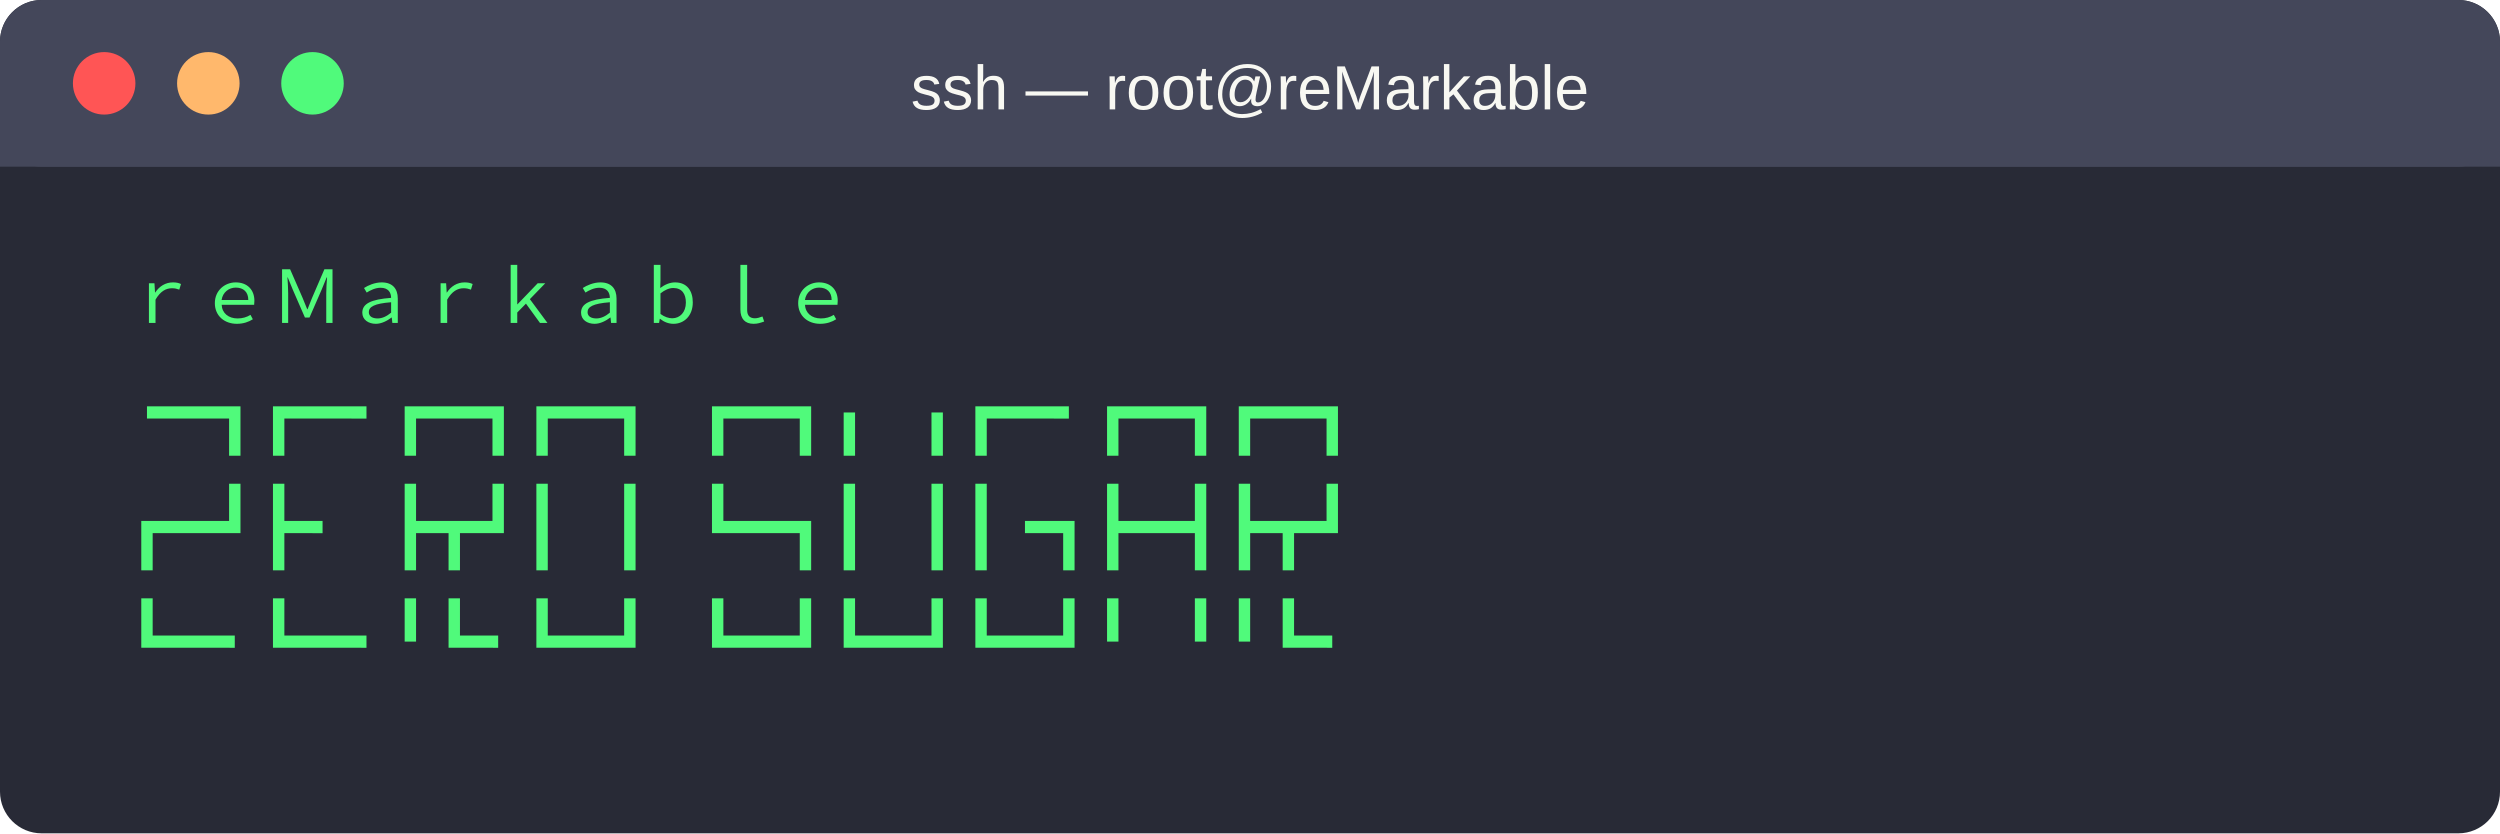
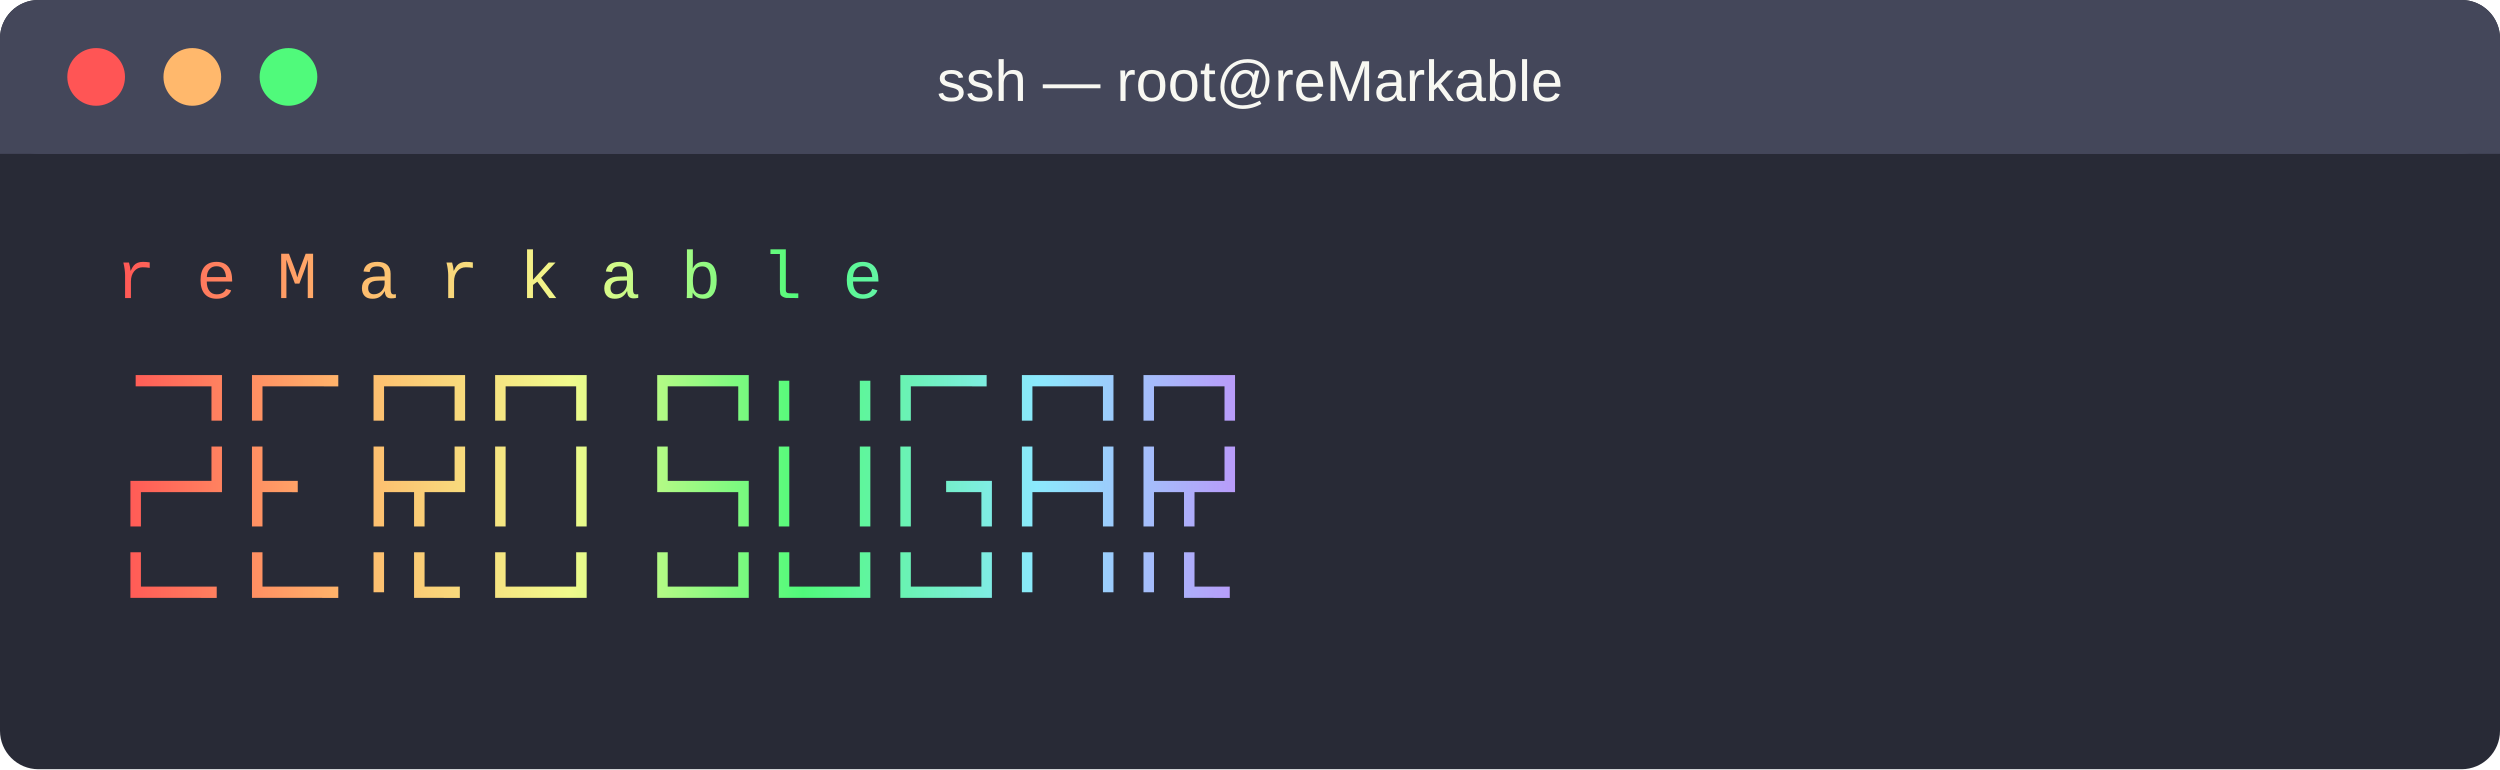
- <svg xmlns="http://www.w3.org/2000/svg" width="480" height="160">
-   <rect width="480" height="160" rx="8" fill="#282a36" />
-   <rect width="480" height="32" rx="8" fill="#44475a" />
-   <rect y="24" width="480" height="8" fill="#44475a" />
+ <svg xmlns="http://www.w3.org/2000/svg" width="520" height="160">
+   <defs>
+     <linearGradient id="rainbow" x1="24" y1="0" x2="310" y2="0" gradientUnits="userSpaceOnUse">
+       <stop offset="0%" stop-color="#ff5555" />
+       <stop offset="17%" stop-color="#ffb86c" />
+       <stop offset="33%" stop-color="#f1fa8c" />
+       <stop offset="50%" stop-color="#50fa7b" />
+       <stop offset="67%" stop-color="#8be9fd" />
+       <stop offset="83%" stop-color="#bd93f9" />
+       <stop offset="100%" stop-color="#ff79c6" />
+     </linearGradient>
+   </defs>
+   <rect width="520" height="160" rx="8" fill="#282a36" />
+   <rect width="520" height="32" rx="8" fill="#44475a" />
+   <rect y="24" width="520" height="8" fill="#44475a" />
  <circle cx="20" cy="16" r="6" fill="#ff5555" />
  <circle cx="40" cy="16" r="6" fill="#ffb86c" />
  <circle cx="60" cy="16" r="6" fill="#50fa7b" />
-   <text x="240" y="21" font-family="'Helvetica Neue', Arial, sans-serif" font-size="12" fill="#f8f8f2" text-anchor="middle">ssh — root@reMarkable</text>
-   <text font-family="'Courier New', 'DejaVu Sans Mono', 'Liberation Mono', monospace" font-size="14" fill="#50fa7b">
-     <tspan x="24" y="62">ｒｅＭａｒｋａｂｌｅ</tspan>
+   <text x="260" y="21" font-family="'Helvetica Neue', Arial, sans-serif" font-size="12" fill="#f8f8f2" text-anchor="middle">ssh — root@reMarkable</text>
+   <text font-family="'Courier New', 'DejaVu Sans Mono', 'Liberation Mono', monospace" font-size="14" fill="url(#rainbow)">
+     <tspan x="24" y="62">r e M a r k a b l e</tspan>
    <tspan x="24" dy="22">╺━┓┏━╸┏━┓┏━┓   ┏━┓╻ ╻┏━╸┏━┓┏━┓</tspan>
    <tspan x="24" dy="22">┏━┛┣╸ ┣┳┛┃ ┃   ┗━┓┃ ┃┃╺┓┣━┫┣┳┛</tspan>
    <tspan x="24" dy="22">┗━╸┗━╸╹┗╸┗━┛   ┗━┛┗━┛┗━┛╹ ╹╹┗╸</tspan>
  </text>
</svg>
